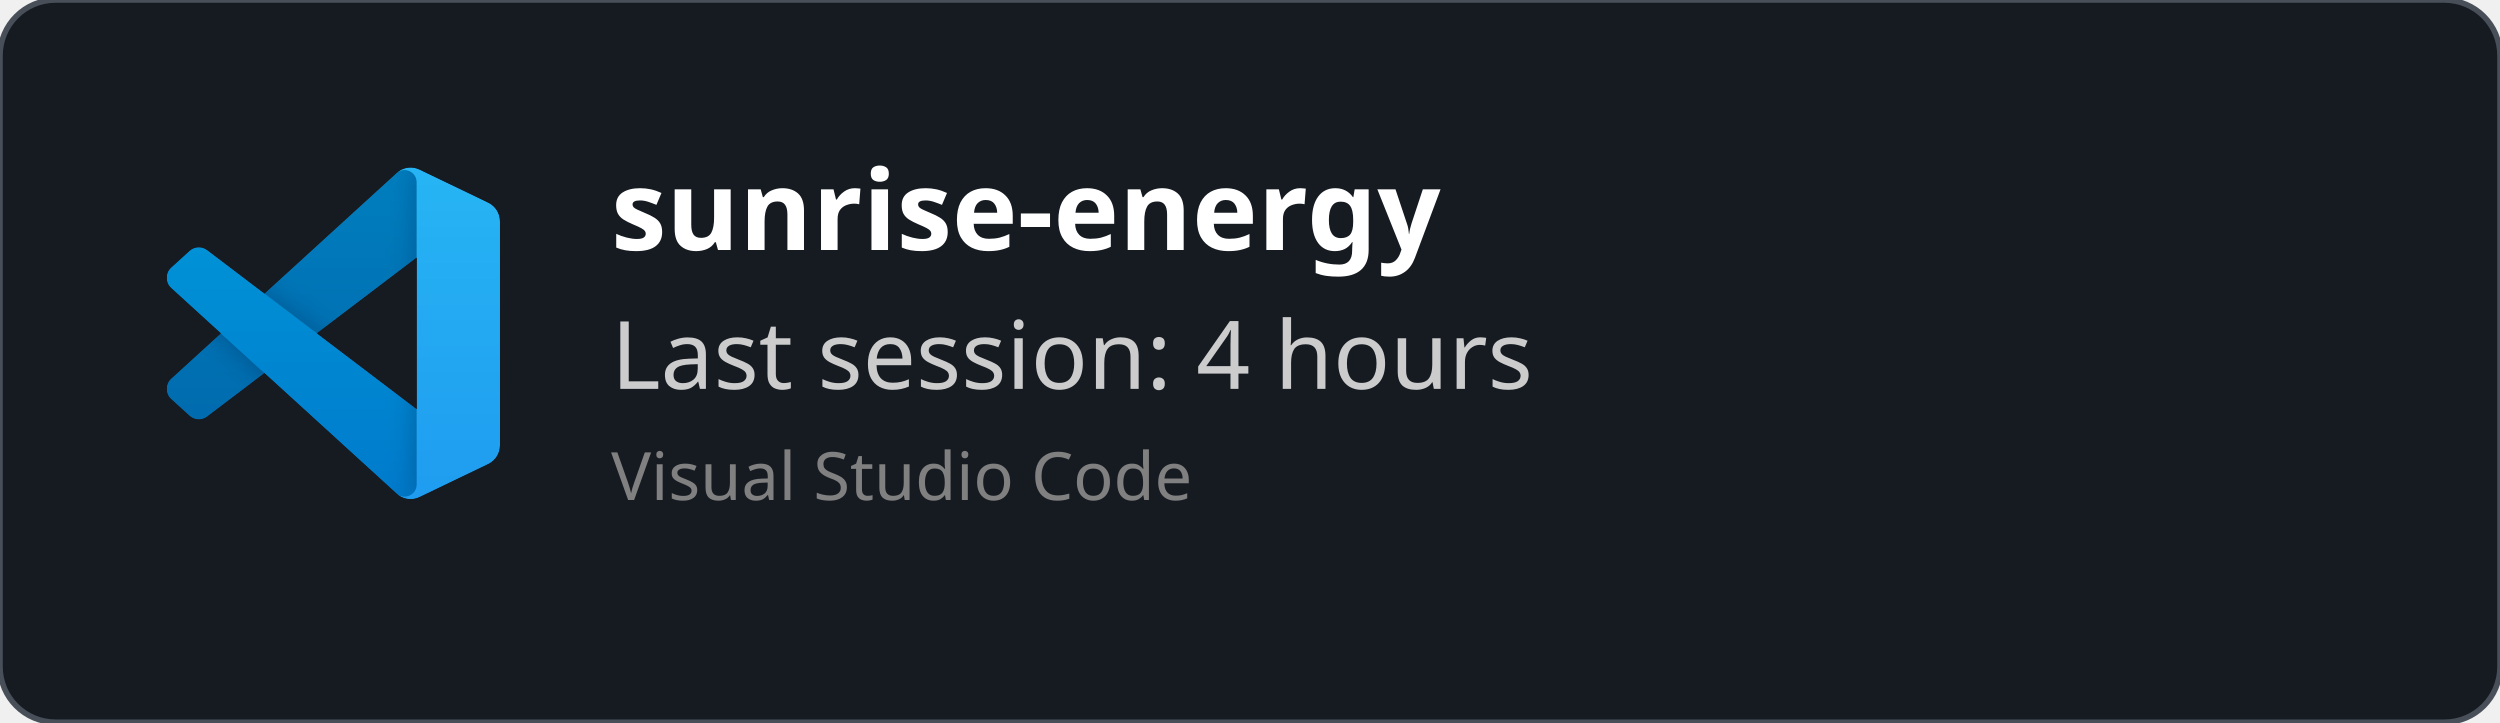
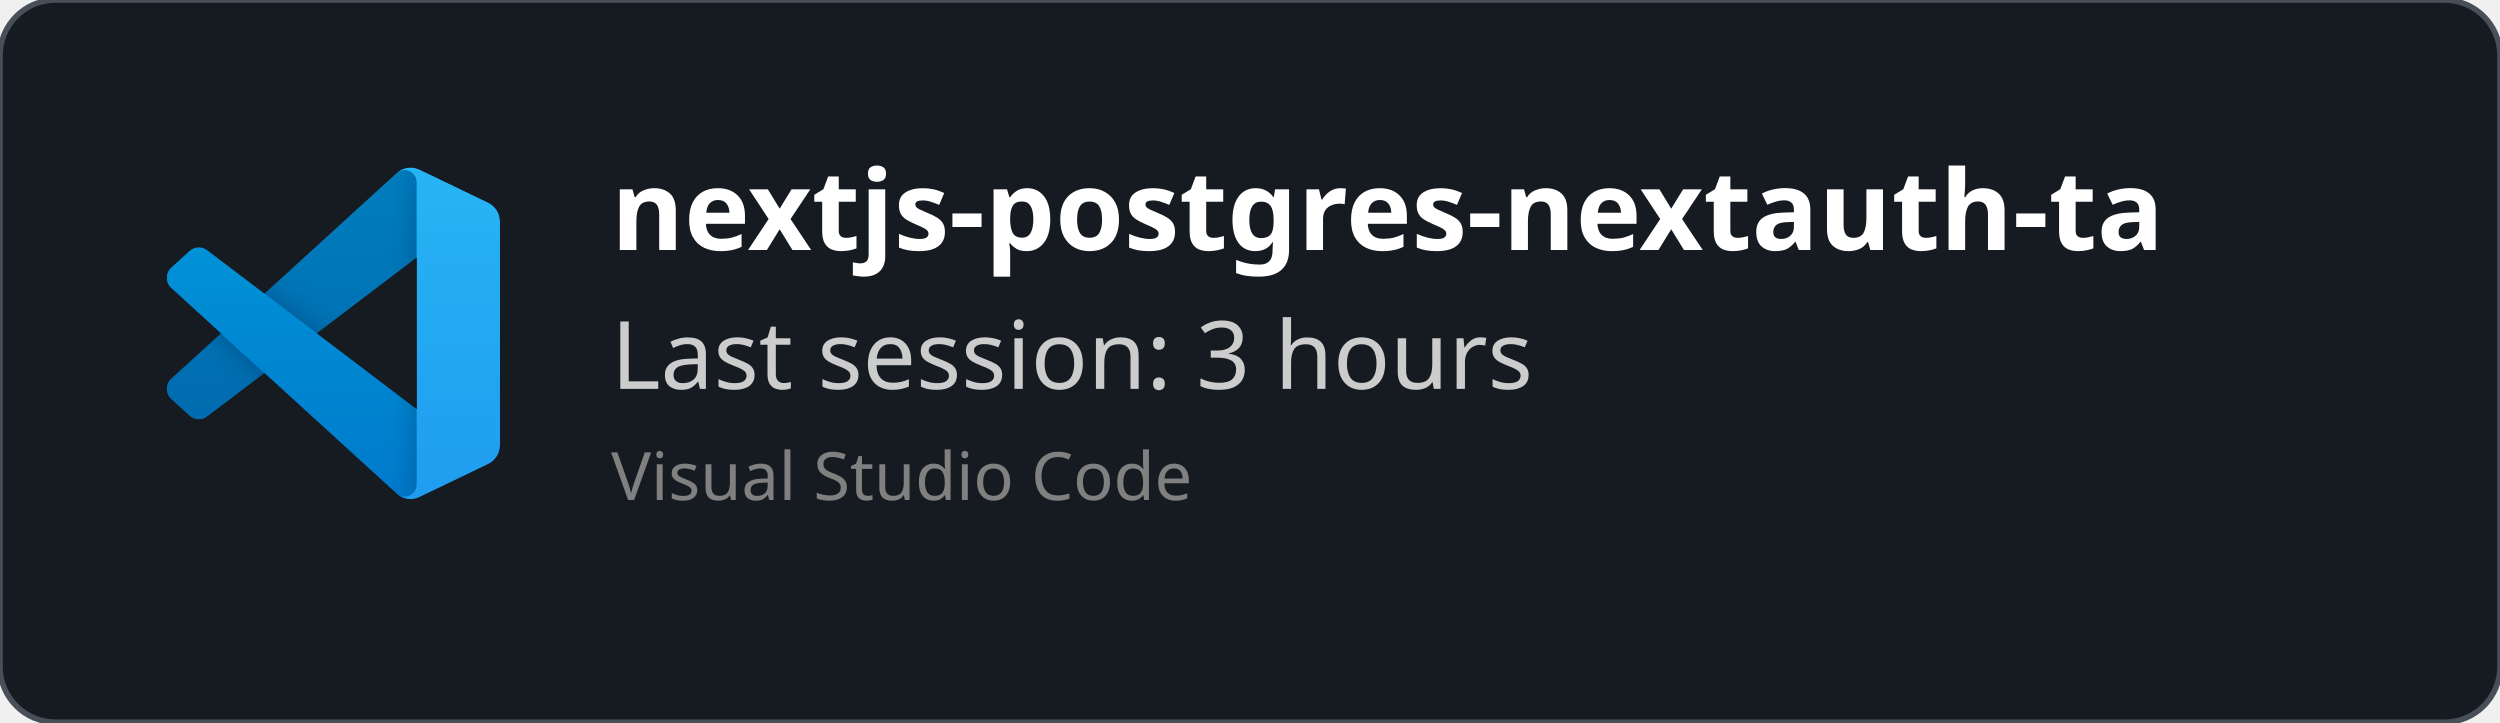
<svg xmlns="http://www.w3.org/2000/svg" width="450" height="130" viewBox="0 0 450 130" fill="none" role="img">
  <style>
    *{
        font-family: 'Segoe UI', Ubuntu, monospace
    }
    </style>
  <defs>
    <clipPath id="horizontalClip" x="20" y="20" width="500" height="200">
      <rect x="90" y="20" width="300" height="50" />
    </clipPath>
  </defs>
  <rect width="450" height="130" fill="rgba(22,27,34)" stroke="#484f58" stroke-width="1" fill-opacity="1" stroke-opacity="1" x="0" y="0" rx="10px" ry="10px">
    </rect>
  <svg width="60" height="60" x="30" y="30" viewBox="0 0 100 100" fill="none" id="vscode">
    <mask id="mask0" mask-type="alpha" maskUnits="userSpaceOnUse" x="0" y="0" width="100" height="100">
      <path fill-rule="evenodd" clip-rule="evenodd" d="M70.912 99.317C72.487 99.931 74.283 99.891 75.873 99.126L96.461 89.22C98.624 88.179 100 85.989 100 83.587V16.413C100 14.011 98.624 11.822 96.461 10.781L75.873 0.874C73.786 -0.13 71.345 0.116 69.513 1.447C69.252 1.637 69.003 1.849 68.769 2.083L29.355 38.041L12.187 25.01C10.589 23.797 8.354 23.896 6.869 25.246L1.363 30.255C-0.453 31.906 -0.455 34.763 1.359 36.417L16.247 50L1.359 63.583C-0.455 65.237 -0.453 68.094 1.363 69.745L6.869 74.754C8.354 76.104 10.589 76.204 12.187 74.99L29.355 61.959L68.769 97.917C69.392 98.541 70.125 99.01 70.912 99.317ZM75.015 27.299L45.109 50L75.015 72.701V27.299Z" fill="white" />
    </mask>
    <g mask="url(#mask0)">
      <path d="M96.461 10.796L75.857 0.876C73.472 -0.273 70.622 0.212 68.75 2.083L1.299 63.583C-0.516 65.237 -0.514 68.094 1.303 69.745L6.813 74.754C8.298 76.104 10.535 76.204 12.134 74.99L93.361 13.37C96.086 11.303 100 13.246 100 16.667V16.427C100 14.027 98.625 11.838 96.461 10.796Z" fill="#0065A9" />
      <g filter="url(#filter0_d)">
        <path d="M96.461 89.204L75.857 99.124C73.472 100.273 70.622 99.788 68.75 97.917L1.299 36.417C-0.516 34.763 -0.514 31.906 1.303 30.255L6.813 25.246C8.298 23.896 10.535 23.796 12.134 25.009L93.361 86.63C96.086 88.697 100 86.754 100 83.333V83.573C100 85.974 98.625 88.162 96.461 89.204Z" fill="#007ACC" />
      </g>
      <g filter="url(#filter1_d)">
        <path d="M75.858 99.126C73.472 100.274 70.622 99.788 68.75 97.917C71.056 100.223 75 98.59 75 95.328V4.672C75 1.41 71.056 -0.223 68.75 2.083C70.622 0.211 73.472 -0.274 75.858 0.874L96.459 10.781C98.623 11.822 100 14.011 100 16.413V83.587C100 85.989 98.623 88.179 96.459 89.22L75.858 99.126Z" fill="#1F9CF0" />
      </g>
      <g style="mix-blend-mode:overlay" opacity="0.25">
        <path fill-rule="evenodd" clip-rule="evenodd" d="M70.851 99.317C72.426 99.931 74.222 99.891 75.812 99.126L96.4 89.22C98.563 88.179 99.939 85.989 99.939 83.587V16.413C99.939 14.011 98.564 11.822 96.4 10.781L75.812 0.874C73.725 -0.13 71.284 0.116 69.453 1.447C69.191 1.637 68.942 1.849 68.708 2.083L29.294 38.041L12.126 25.01C10.528 23.796 8.293 23.896 6.809 25.246L1.302 30.255C-0.513 31.906 -0.515 34.763 1.298 36.417L16.186 50L1.298 63.583C-0.515 65.237 -0.513 68.094 1.302 69.745L6.809 74.754C8.293 76.104 10.528 76.204 12.126 74.99L29.294 61.959L68.708 97.917C69.332 98.54 70.064 99.01 70.851 99.317ZM74.954 27.299L45.048 50L74.954 72.701V27.299Z" fill="url(#paint0_linear)" />
      </g>
    </g>
    <defs>
      <filter id="filter0_d" x="-8.394" y="15.829" width="116.727" height="92.246" filterUnits="userSpaceOnUse" color-interpolation-filters="sRGB">
        <feFlood flood-opacity="0" result="BackgroundImageFix" />
        <feColorMatrix in="SourceAlpha" type="matrix" values="0 0 0 0 0 0 0 0 0 0 0 0 0 0 0 0 0 0 127 0" />
        <feOffset />
        <feGaussianBlur stdDeviation="4.167" />
        <feColorMatrix type="matrix" values="0 0 0 0 0 0 0 0 0 0 0 0 0 0 0 0 0 0 0.25 0" />
        <feBlend mode="overlay" in2="BackgroundImageFix" result="effect1_dropShadow" />
        <feBlend mode="normal" in="SourceGraphic" in2="effect1_dropShadow" result="shape" />
      </filter>
      <filter id="filter1_d" x="60.417" y="-8.076" width="47.917" height="116.151" filterUnits="userSpaceOnUse" color-interpolation-filters="sRGB">
        <feFlood flood-opacity="0" result="BackgroundImageFix" />
        <feColorMatrix in="SourceAlpha" type="matrix" values="0 0 0 0 0 0 0 0 0 0 0 0 0 0 0 0 0 0 127 0" />
        <feOffset />
        <feGaussianBlur stdDeviation="4.167" />
        <feColorMatrix type="matrix" values="0 0 0 0 0 0 0 0 0 0 0 0 0 0 0 0 0 0 0.25 0" />
        <feBlend mode="overlay" in2="BackgroundImageFix" result="effect1_dropShadow" />
        <feBlend mode="normal" in="SourceGraphic" in2="effect1_dropShadow" result="shape" />
      </filter>
      <linearGradient id="paint0_linear" x1="49.939" y1="0.258" x2="49.939" y2="99.742" gradientUnits="userSpaceOnUse">
        <stop stop-color="white" />
        <stop offset="1" stop-color="white" stop-opacity="0" />
      </linearGradient>
    </defs>
  </svg>
  <text x="110" y="45" font-size="20" clip-path="url(#horizontalClip)" font-weight="bold" font-family="Ubuntu" fill="white">
-     sunrise-energy
+     nextjs-postgres-nextauth-tailwindcss-template-main
    </text>
  <text x="110" y="70" font-size="17px" font-family="Ubuntu" fill="#ccc">
-     Last session: 4 hours
+     Last session: 3 hours
    </text>
  <text x="110" y="90" font-size="12px" font-family="Ubuntu" fill="grey">
    Visual Studio Code
    </text>
</svg>
